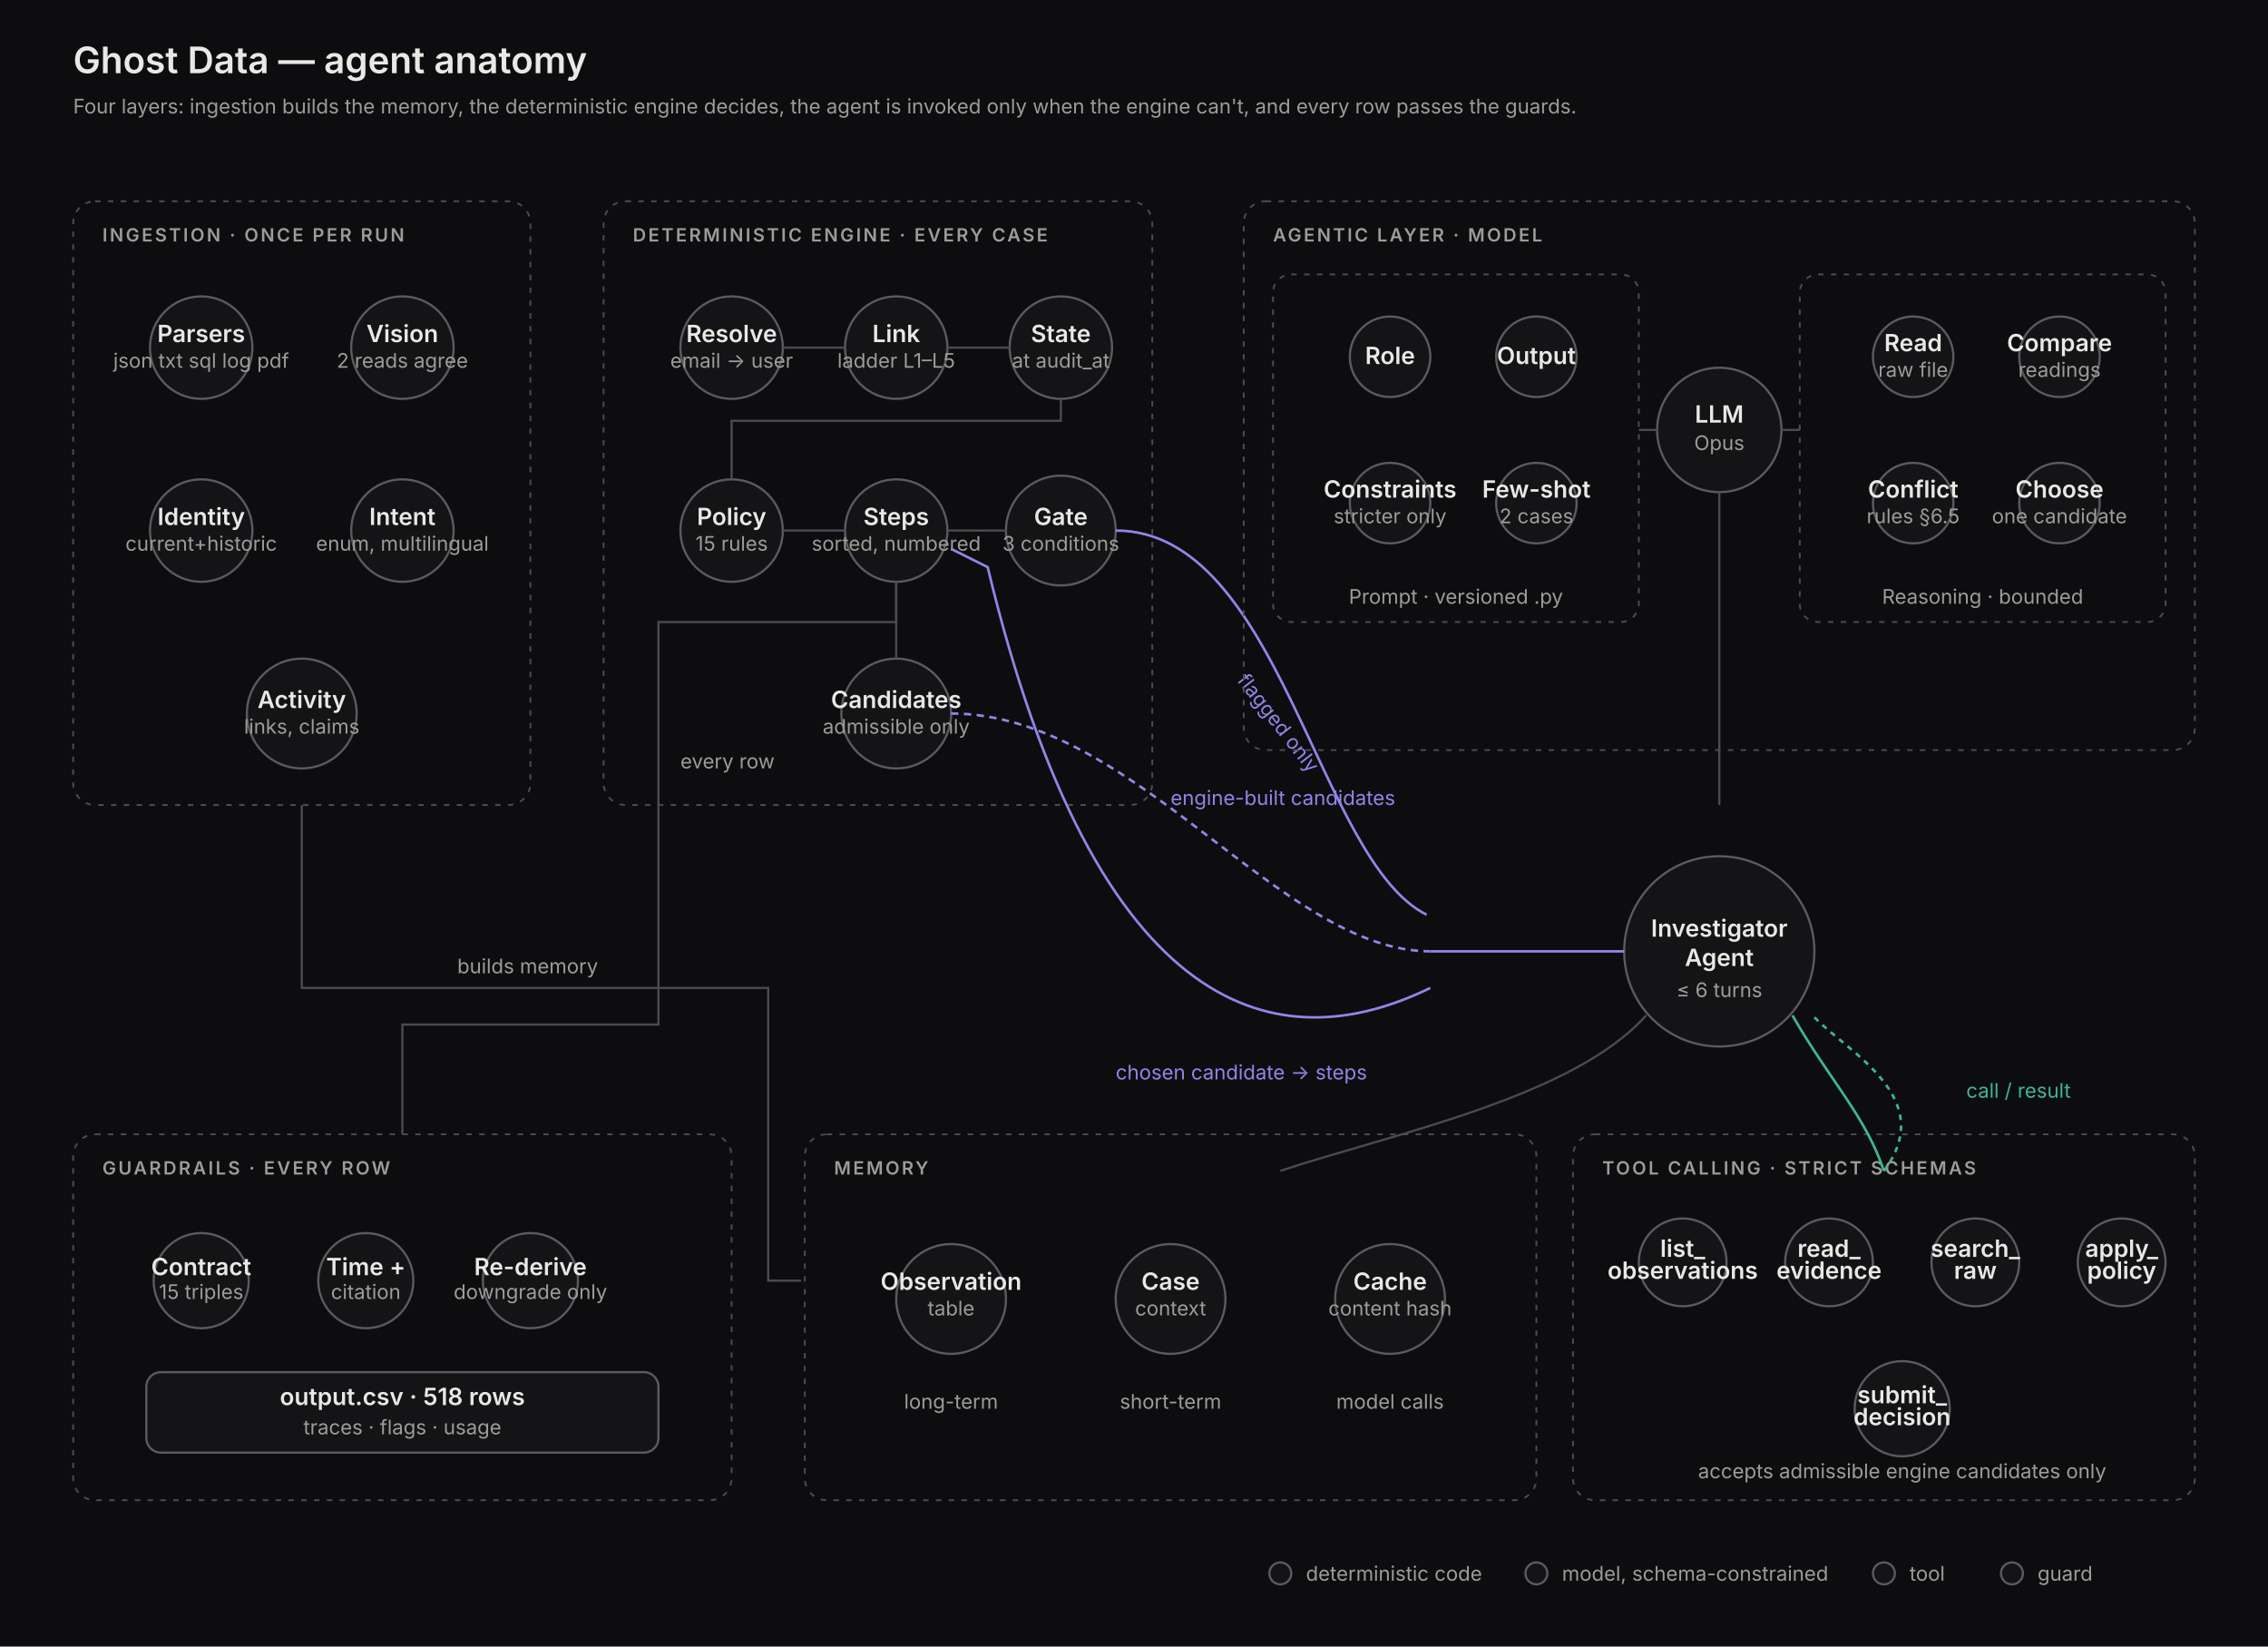
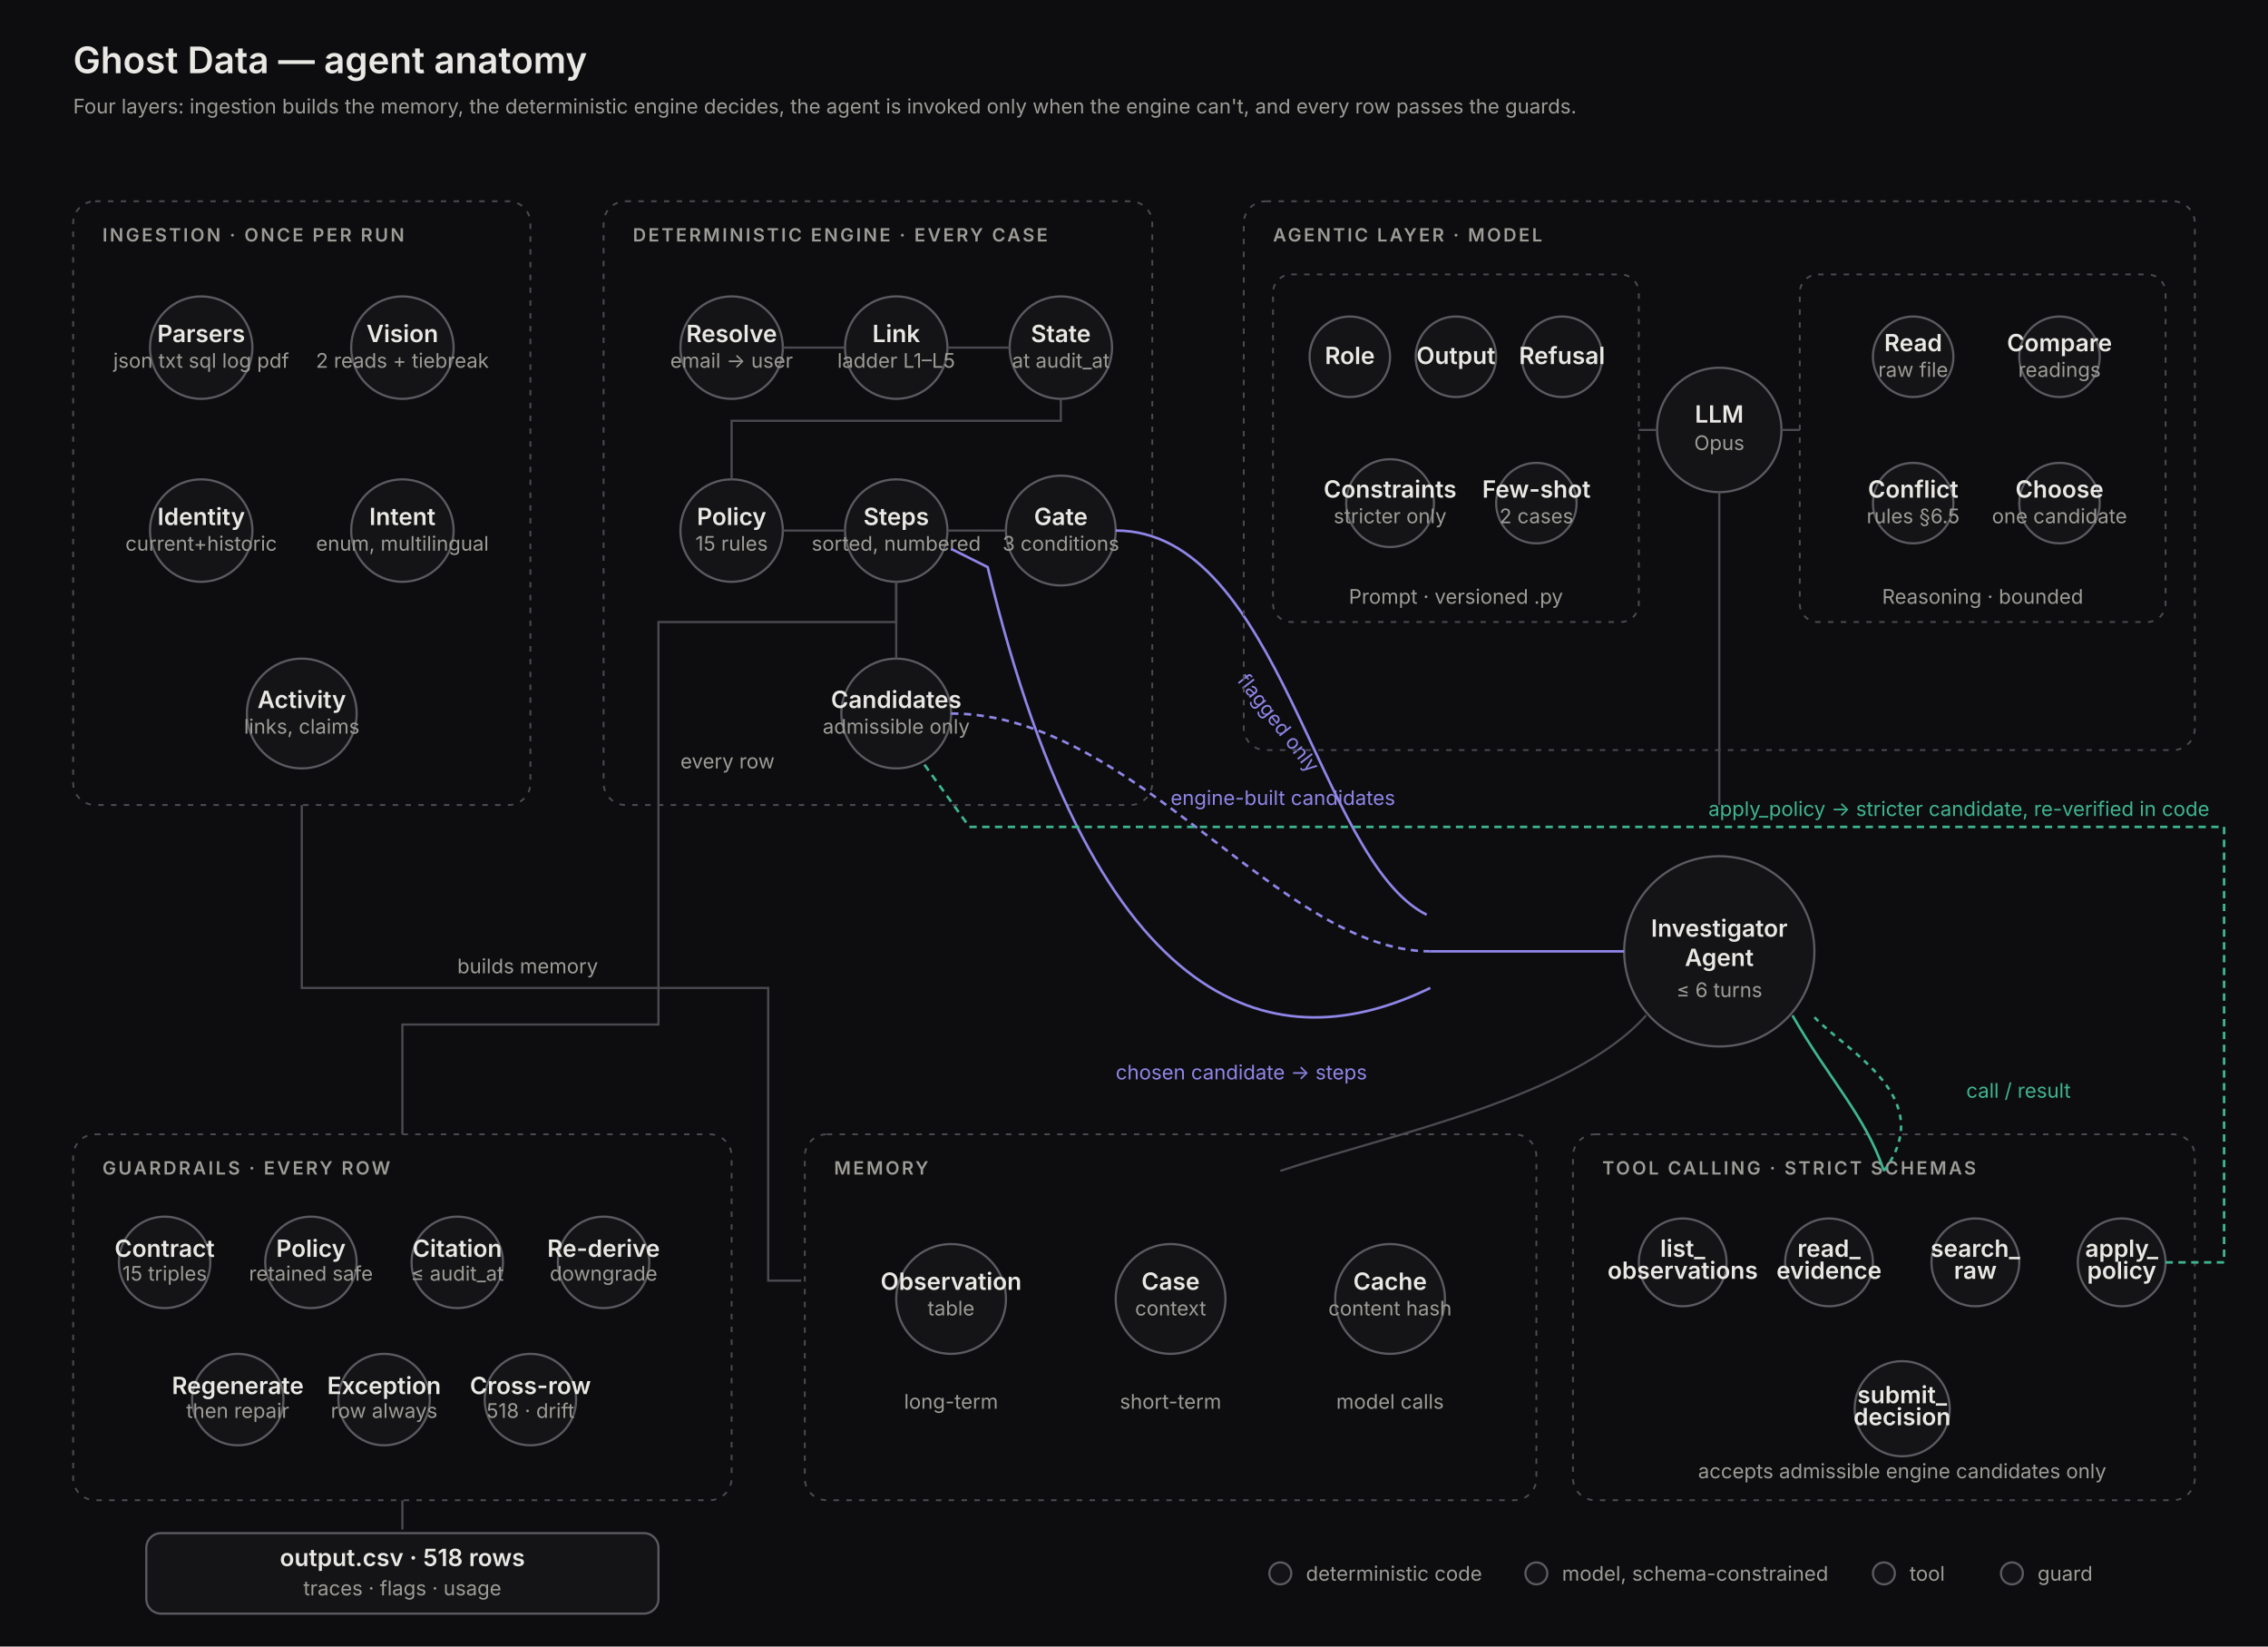
<svg xmlns="http://www.w3.org/2000/svg" width="1240" height="900" viewBox="0 0 1240 900" font-family="Inter, 'Helvetica Neue', Arial, sans-serif">
  <rect width="1240" height="900" fill="#0d0d0f" />
  <defs>
    <style>
      .grp { fill: none; stroke: #4a4a50; stroke-width: 1; stroke-dasharray: 3 4; }
      .lbl { fill: #e9e8e4; font-size: 13px; font-weight: 600; }
      .sub { fill: #9d9c97; font-size: 11px; }
      .node { fill: #141416; stroke: #5a5a60; stroke-width: 1.2; }
      .ln { stroke: #4a4a50; stroke-width: 1.2; fill: none; }
      .lnp { stroke: #8f86e8; stroke-width: 1.4; fill: none; }
      .lnt { stroke: #3fb58f; stroke-width: 1.4; fill: none; }
      .tag { fill: #9d9c97; font-size: 10px; letter-spacing: 1.2px; font-weight: 600; }
    </style>
  </defs>
  <text x="40" y="40" fill="#e9e8e4" font-size="20" font-weight="600">Ghost Data — agent anatomy</text>
  <text x="40" y="62" class="sub">Four layers: ingestion builds the memory, the deterministic engine decides, the agent is invoked only when the engine can't, and every row passes the guards.</text>
  <rect x="40" y="110" width="250" height="330" rx="12" class="grp" />
  <text x="56" y="132" class="tag">INGESTION · ONCE PER RUN</text>
  <circle cx="110" cy="190" r="28" class="node" />
  <text x="110" y="187" text-anchor="middle" class="lbl">Parsers</text>
  <text x="110" y="201" text-anchor="middle" class="sub">json txt sql log pdf</text>
  <circle cx="220" cy="190" r="28" class="node" stroke="#8f86e8" />
  <text x="220" y="187" text-anchor="middle" class="lbl">Vision</text>
-   <text x="220" y="201" text-anchor="middle" class="sub">2 reads agree</text>
+   <text x="220" y="201" text-anchor="middle" class="sub">2 reads + tiebreak</text>
  <circle cx="110" cy="290" r="28" class="node" />
  <text x="110" y="287" text-anchor="middle" class="lbl">Identity</text>
  <text x="110" y="301" text-anchor="middle" class="sub">current+historic</text>
  <circle cx="220" cy="290" r="28" class="node" stroke="#8f86e8" />
  <text x="220" y="287" text-anchor="middle" class="lbl">Intent</text>
  <text x="220" y="301" text-anchor="middle" class="sub">enum, multilingual</text>
  <circle cx="165" cy="390" r="30" class="node" />
  <text x="165" y="387" text-anchor="middle" class="lbl">Activity</text>
  <text x="165" y="401" text-anchor="middle" class="sub">links, claims</text>
  <path d="M165 440 L165 540 L420 540 L420 700 L438 700" class="ln" />
  <text x="250" y="532" class="sub">builds memory</text>
  <rect x="330" y="110" width="300" height="330" rx="12" class="grp" />
  <text x="346" y="132" class="tag">DETERMINISTIC ENGINE · EVERY CASE</text>
  <circle cx="400" cy="190" r="28" class="node" />
  <text x="400" y="187" text-anchor="middle" class="lbl">Resolve</text>
  <text x="400" y="201" text-anchor="middle" class="sub">email → user</text>
  <circle cx="490" cy="190" r="28" class="node" />
  <text x="490" y="187" text-anchor="middle" class="lbl">Link</text>
  <text x="490" y="201" text-anchor="middle" class="sub">ladder L1–L5</text>
  <circle cx="580" cy="190" r="28" class="node" />
  <text x="580" y="187" text-anchor="middle" class="lbl">State</text>
  <text x="580" y="201" text-anchor="middle" class="sub">at audit_at</text>
  <circle cx="400" cy="290" r="28" class="node" />
  <text x="400" y="287" text-anchor="middle" class="lbl">Policy</text>
  <text x="400" y="301" text-anchor="middle" class="sub">15 rules</text>
  <circle cx="490" cy="290" r="28" class="node" />
  <text x="490" y="287" text-anchor="middle" class="lbl">Steps</text>
  <text x="490" y="301" text-anchor="middle" class="sub">sorted, numbered</text>
  <circle cx="580" cy="290" r="30" class="node" stroke="#8f86e8" stroke-width="1.6" />
  <text x="580" y="287" text-anchor="middle" class="lbl">Gate</text>
  <text x="580" y="301" text-anchor="middle" class="sub">3 conditions</text>
  <circle cx="490" cy="390" r="30" class="node" />
  <text x="490" y="387" text-anchor="middle" class="lbl">Candidates</text>
  <text x="490" y="401" text-anchor="middle" class="sub">admissible only</text>
  <path d="M428 190 L462 190" class="ln" />
  <path d="M518 190 L552 190" class="ln" />
  <path d="M580 218 L580 230 L400 230 L400 262" class="ln" />
  <path d="M428 290 L462 290" class="ln" />
  <path d="M518 290 L550 290" class="ln" />
  <path d="M490 318 L490 360" class="ln" />
  <path d="M610 290 C 700 290, 720 470, 780 500" class="lnp" />
  <text x="676" y="372" fill="#8f86e8" font-size="11" transform="rotate(52 676 372)">flagged only</text>
  <path d="M520 390 C 620 390, 700 520, 782 520" class="lnp" stroke-dasharray="4 3" />
  <text x="640" y="440" fill="#8f86e8" font-size="11">engine-built candidates</text>
  <path d="M782 540 C 700 580, 600 560, 540 310 L520 300" class="lnp" />
  <text x="610" y="590" fill="#8f86e8" font-size="11">chosen candidate → steps</text>
  <rect x="680" y="110" width="520" height="300" rx="12" class="grp" />
  <text x="696" y="132" class="tag">AGENTIC LAYER · MODEL</text>
  <rect x="696" y="150" width="200" height="190" rx="10" class="grp" />
-   <circle cx="760" cy="195" r="22" class="node" />
-   <text x="760" y="199" text-anchor="middle" class="lbl">Role</text>
-   <circle cx="840" cy="195" r="22" class="node" />
-   <text x="840" y="199" text-anchor="middle" class="lbl">Output</text>
-   <circle cx="760" cy="275" r="22" class="node" />
-   <text x="760" y="272" text-anchor="middle" class="lbl">Constraints</text>
+   <circle cx="738" cy="195" r="22" class="node" />
+   <text x="738" y="199" text-anchor="middle" class="lbl">Role</text>
+   <circle cx="796" cy="195" r="22" class="node" />
+   <text x="796" y="199" text-anchor="middle" class="lbl">Output</text>
+   <circle cx="854" cy="195" r="22" class="node" />
+   <text x="854" y="199" text-anchor="middle" class="lbl">Refusal</text>
+   <circle cx="760" cy="275" r="24" class="node" />
+   <text x="760" y="272" text-anchor="middle" class="lbl" font-size="11">Constraints</text>
  <text x="760" y="286" text-anchor="middle" class="sub">stricter only</text>
  <circle cx="840" cy="275" r="22" class="node" />
  <text x="840" y="272" text-anchor="middle" class="lbl">Few-shot</text>
  <text x="840" y="286" text-anchor="middle" class="sub">2 cases</text>
  <text x="796" y="330" text-anchor="middle" class="sub">Prompt · versioned .py</text>
  <circle cx="940" cy="235" r="34" class="node" stroke="#e36b9a" stroke-width="1.6" />
  <text x="940" y="231" text-anchor="middle" class="lbl">LLM</text>
  <text x="940" y="246" text-anchor="middle" class="sub">Opus</text>
  <rect x="984" y="150" width="200" height="190" rx="10" class="grp" />
  <circle cx="1046" cy="195" r="22" class="node" />
  <text x="1046" y="192" text-anchor="middle" class="lbl">Read</text>
  <text x="1046" y="206" text-anchor="middle" class="sub">raw file</text>
  <circle cx="1126" cy="195" r="22" class="node" />
  <text x="1126" y="192" text-anchor="middle" class="lbl">Compare</text>
  <text x="1126" y="206" text-anchor="middle" class="sub">readings</text>
  <circle cx="1046" cy="275" r="22" class="node" />
  <text x="1046" y="272" text-anchor="middle" class="lbl">Conflict</text>
  <text x="1046" y="286" text-anchor="middle" class="sub">rules §6.5</text>
  <circle cx="1126" cy="275" r="22" class="node" />
  <text x="1126" y="272" text-anchor="middle" class="lbl">Choose</text>
  <text x="1126" y="286" text-anchor="middle" class="sub">one candidate</text>
  <text x="1084" y="330" text-anchor="middle" class="sub">Reasoning · bounded</text>
  <path d="M896 235 L906 235" class="ln" />
  <path d="M974 235 L984 235" class="ln" />
  <path d="M940 269 L940 440" class="ln" />
  <circle cx="940" cy="520" r="52" class="node" stroke="#8f86e8" stroke-width="2" />
  <text x="940" y="512" text-anchor="middle" class="lbl">Investigator</text>
  <text x="940" y="528" text-anchor="middle" class="lbl">Agent</text>
  <text x="940" y="545" text-anchor="middle" class="sub">≤ 6 turns</text>
  <path d="M782 520 L888 520" class="lnp" />
  <rect x="440" y="620" width="400" height="200" rx="12" class="grp" />
  <text x="456" y="642" class="tag">MEMORY</text>
  <circle cx="520" cy="710" r="30" class="node" />
  <text x="520" y="705" text-anchor="middle" class="lbl">Observation</text>
  <text x="520" y="719" text-anchor="middle" class="sub">table</text>
  <circle cx="640" cy="710" r="30" class="node" />
  <text x="640" y="705" text-anchor="middle" class="lbl">Case</text>
  <text x="640" y="719" text-anchor="middle" class="sub">context</text>
  <circle cx="760" cy="710" r="30" class="node" />
  <text x="760" y="705" text-anchor="middle" class="lbl">Cache</text>
  <text x="760" y="719" text-anchor="middle" class="sub">content hash</text>
  <text x="520" y="770" text-anchor="middle" class="sub">long-term</text>
  <text x="640" y="770" text-anchor="middle" class="sub">short-term</text>
  <text x="760" y="770" text-anchor="middle" class="sub">model calls</text>
  <path d="M900 555 C 860 600, 760 620, 700 640" class="ln" />
  <rect x="860" y="620" width="340" height="200" rx="12" class="grp" stroke="#3fb58f" />
  <text x="876" y="642" class="tag" fill="#3fb58f">TOOL CALLING · STRICT SCHEMAS</text>
  <circle cx="920" cy="690" r="24" class="node" stroke="#3fb58f" />
  <text x="920" y="687" text-anchor="middle" class="lbl" font-size="11">list_</text>
  <text x="920" y="699" text-anchor="middle" class="lbl" font-size="11">observations</text>
  <circle cx="1000" cy="690" r="24" class="node" stroke="#3fb58f" />
  <text x="1000" y="687" text-anchor="middle" class="lbl" font-size="11">read_</text>
  <text x="1000" y="699" text-anchor="middle" class="lbl" font-size="11">evidence</text>
  <circle cx="1080" cy="690" r="24" class="node" stroke="#3fb58f" />
  <text x="1080" y="687" text-anchor="middle" class="lbl" font-size="11">search_</text>
  <text x="1080" y="699" text-anchor="middle" class="lbl" font-size="11">raw</text>
  <circle cx="1160" cy="690" r="24" class="node" stroke="#3fb58f" />
  <text x="1160" y="687" text-anchor="middle" class="lbl" font-size="11">apply_</text>
  <text x="1160" y="699" text-anchor="middle" class="lbl" font-size="11">policy</text>
  <circle cx="1040" cy="770" r="26" class="node" stroke="#3fb58f" stroke-width="1.8" />
  <text x="1040" y="767" text-anchor="middle" class="lbl" font-size="11">submit_</text>
  <text x="1040" y="779" text-anchor="middle" class="lbl" font-size="11">decision</text>
  <text x="1040" y="808" text-anchor="middle" class="sub">accepts admissible engine candidates only</text>
  <path d="M980 555 C 1000 590, 1020 610, 1030 640" class="lnt" />
+   <path d="M1184 690 L1216 690 L1216 452 L530 452 L504 416" class="lnt" stroke-dasharray="4 3" />
+   <text x="1208" y="446" text-anchor="end" fill="#3fb58f" font-size="11">apply_policy → stricter candidate, re-verified in code</text>
  <path d="M1030 640 C 1060 600, 1010 575, 992 556" class="lnt" stroke-dasharray="3 3" />
  <text x="1075" y="600" fill="#3fb58f" font-size="11">call / result</text>
  <rect x="40" y="620" width="360" height="200" rx="12" class="grp" stroke="#d9823f" />
+   <path d="M220 820 L220 836" class="ln" />
  <text x="56" y="642" class="tag" fill="#d9823f">GUARDRAILS · EVERY ROW</text>
-   <circle cx="110" cy="700" r="26" class="node" stroke="#d9823f" />
-   <text x="110" y="697" text-anchor="middle" class="lbl" font-size="11">Contract</text>
-   <text x="110" y="710" text-anchor="middle" class="sub">15 triples</text>
-   <circle cx="200" cy="700" r="26" class="node" stroke="#d9823f" />
-   <text x="200" y="697" text-anchor="middle" class="lbl" font-size="11">Time +</text>
-   <text x="200" y="710" text-anchor="middle" class="sub">citation</text>
-   <circle cx="290" cy="700" r="26" class="node" stroke="#d9823f" />
-   <text x="290" y="697" text-anchor="middle" class="lbl" font-size="11">Re-derive</text>
-   <text x="290" y="710" text-anchor="middle" class="sub">downgrade only</text>
-   <rect x="80" y="750" width="280" height="44" rx="8" class="node" />
-   <text x="220" y="768" text-anchor="middle" class="lbl">output.csv · 518 rows</text>
-   <text x="220" y="784" text-anchor="middle" class="sub">traces · flags · usage</text>
+   <circle cx="90" cy="690" r="25" class="node" stroke="#d9823f" />
+   <text x="90" y="687" text-anchor="middle" class="lbl" font-size="11">Contract</text>
+   <text x="90" y="700" text-anchor="middle" class="sub">15 triples</text>
+   <circle cx="170" cy="690" r="25" class="node" stroke="#d9823f" />
+   <text x="170" y="687" text-anchor="middle" class="lbl" font-size="11">Policy</text>
+   <text x="170" y="700" text-anchor="middle" class="sub">retained safe</text>
+   <circle cx="250" cy="690" r="25" class="node" stroke="#d9823f" />
+   <text x="250" y="687" text-anchor="middle" class="lbl" font-size="11">Citation</text>
+   <text x="250" y="700" text-anchor="middle" class="sub">≤ audit_at</text>
+   <circle cx="330" cy="690" r="25" class="node" stroke="#d9823f" />
+   <text x="330" y="687" text-anchor="middle" class="lbl" font-size="11">Re-derive</text>
+   <text x="330" y="700" text-anchor="middle" class="sub">downgrade</text>
+   <circle cx="130" cy="765" r="25" class="node" stroke="#d9823f" />
+   <text x="130" y="762" text-anchor="middle" class="lbl" font-size="11">Regenerate</text>
+   <text x="130" y="775" text-anchor="middle" class="sub">then repair</text>
+   <circle cx="210" cy="765" r="25" class="node" stroke="#d9823f" />
+   <text x="210" y="762" text-anchor="middle" class="lbl" font-size="11">Exception</text>
+   <text x="210" y="775" text-anchor="middle" class="sub">row always</text>
+   <circle cx="290" cy="765" r="25" class="node" stroke="#d9823f" />
+   <text x="290" y="762" text-anchor="middle" class="lbl" font-size="11">Cross-row</text>
+   <text x="290" y="775" text-anchor="middle" class="sub">518 · drift</text>
+   <rect x="80" y="838" width="280" height="44" rx="8" class="node" />
+   <text x="220" y="856" text-anchor="middle" class="lbl">output.csv · 518 rows</text>
+   <text x="220" y="872" text-anchor="middle" class="sub">traces · flags · usage</text>
  <path d="M490 318 L490 340 L360 340 L360 560 L220 560 L220 620" class="ln" />
  <text x="372" y="420" class="sub">every row</text>
  <g font-size="11">
    <circle cx="700" cy="860" r="6" class="node" />
    <text x="714" y="864" class="sub">deterministic code</text>
    <circle cx="840" cy="860" r="6" class="node" stroke="#8f86e8" />
    <text x="854" y="864" class="sub">model, schema-constrained</text>
    <circle cx="1030" cy="860" r="6" class="node" stroke="#3fb58f" />
    <text x="1044" y="864" class="sub">tool</text>
    <circle cx="1100" cy="860" r="6" class="node" stroke="#d9823f" />
    <text x="1114" y="864" class="sub">guard</text>
  </g>
</svg>
